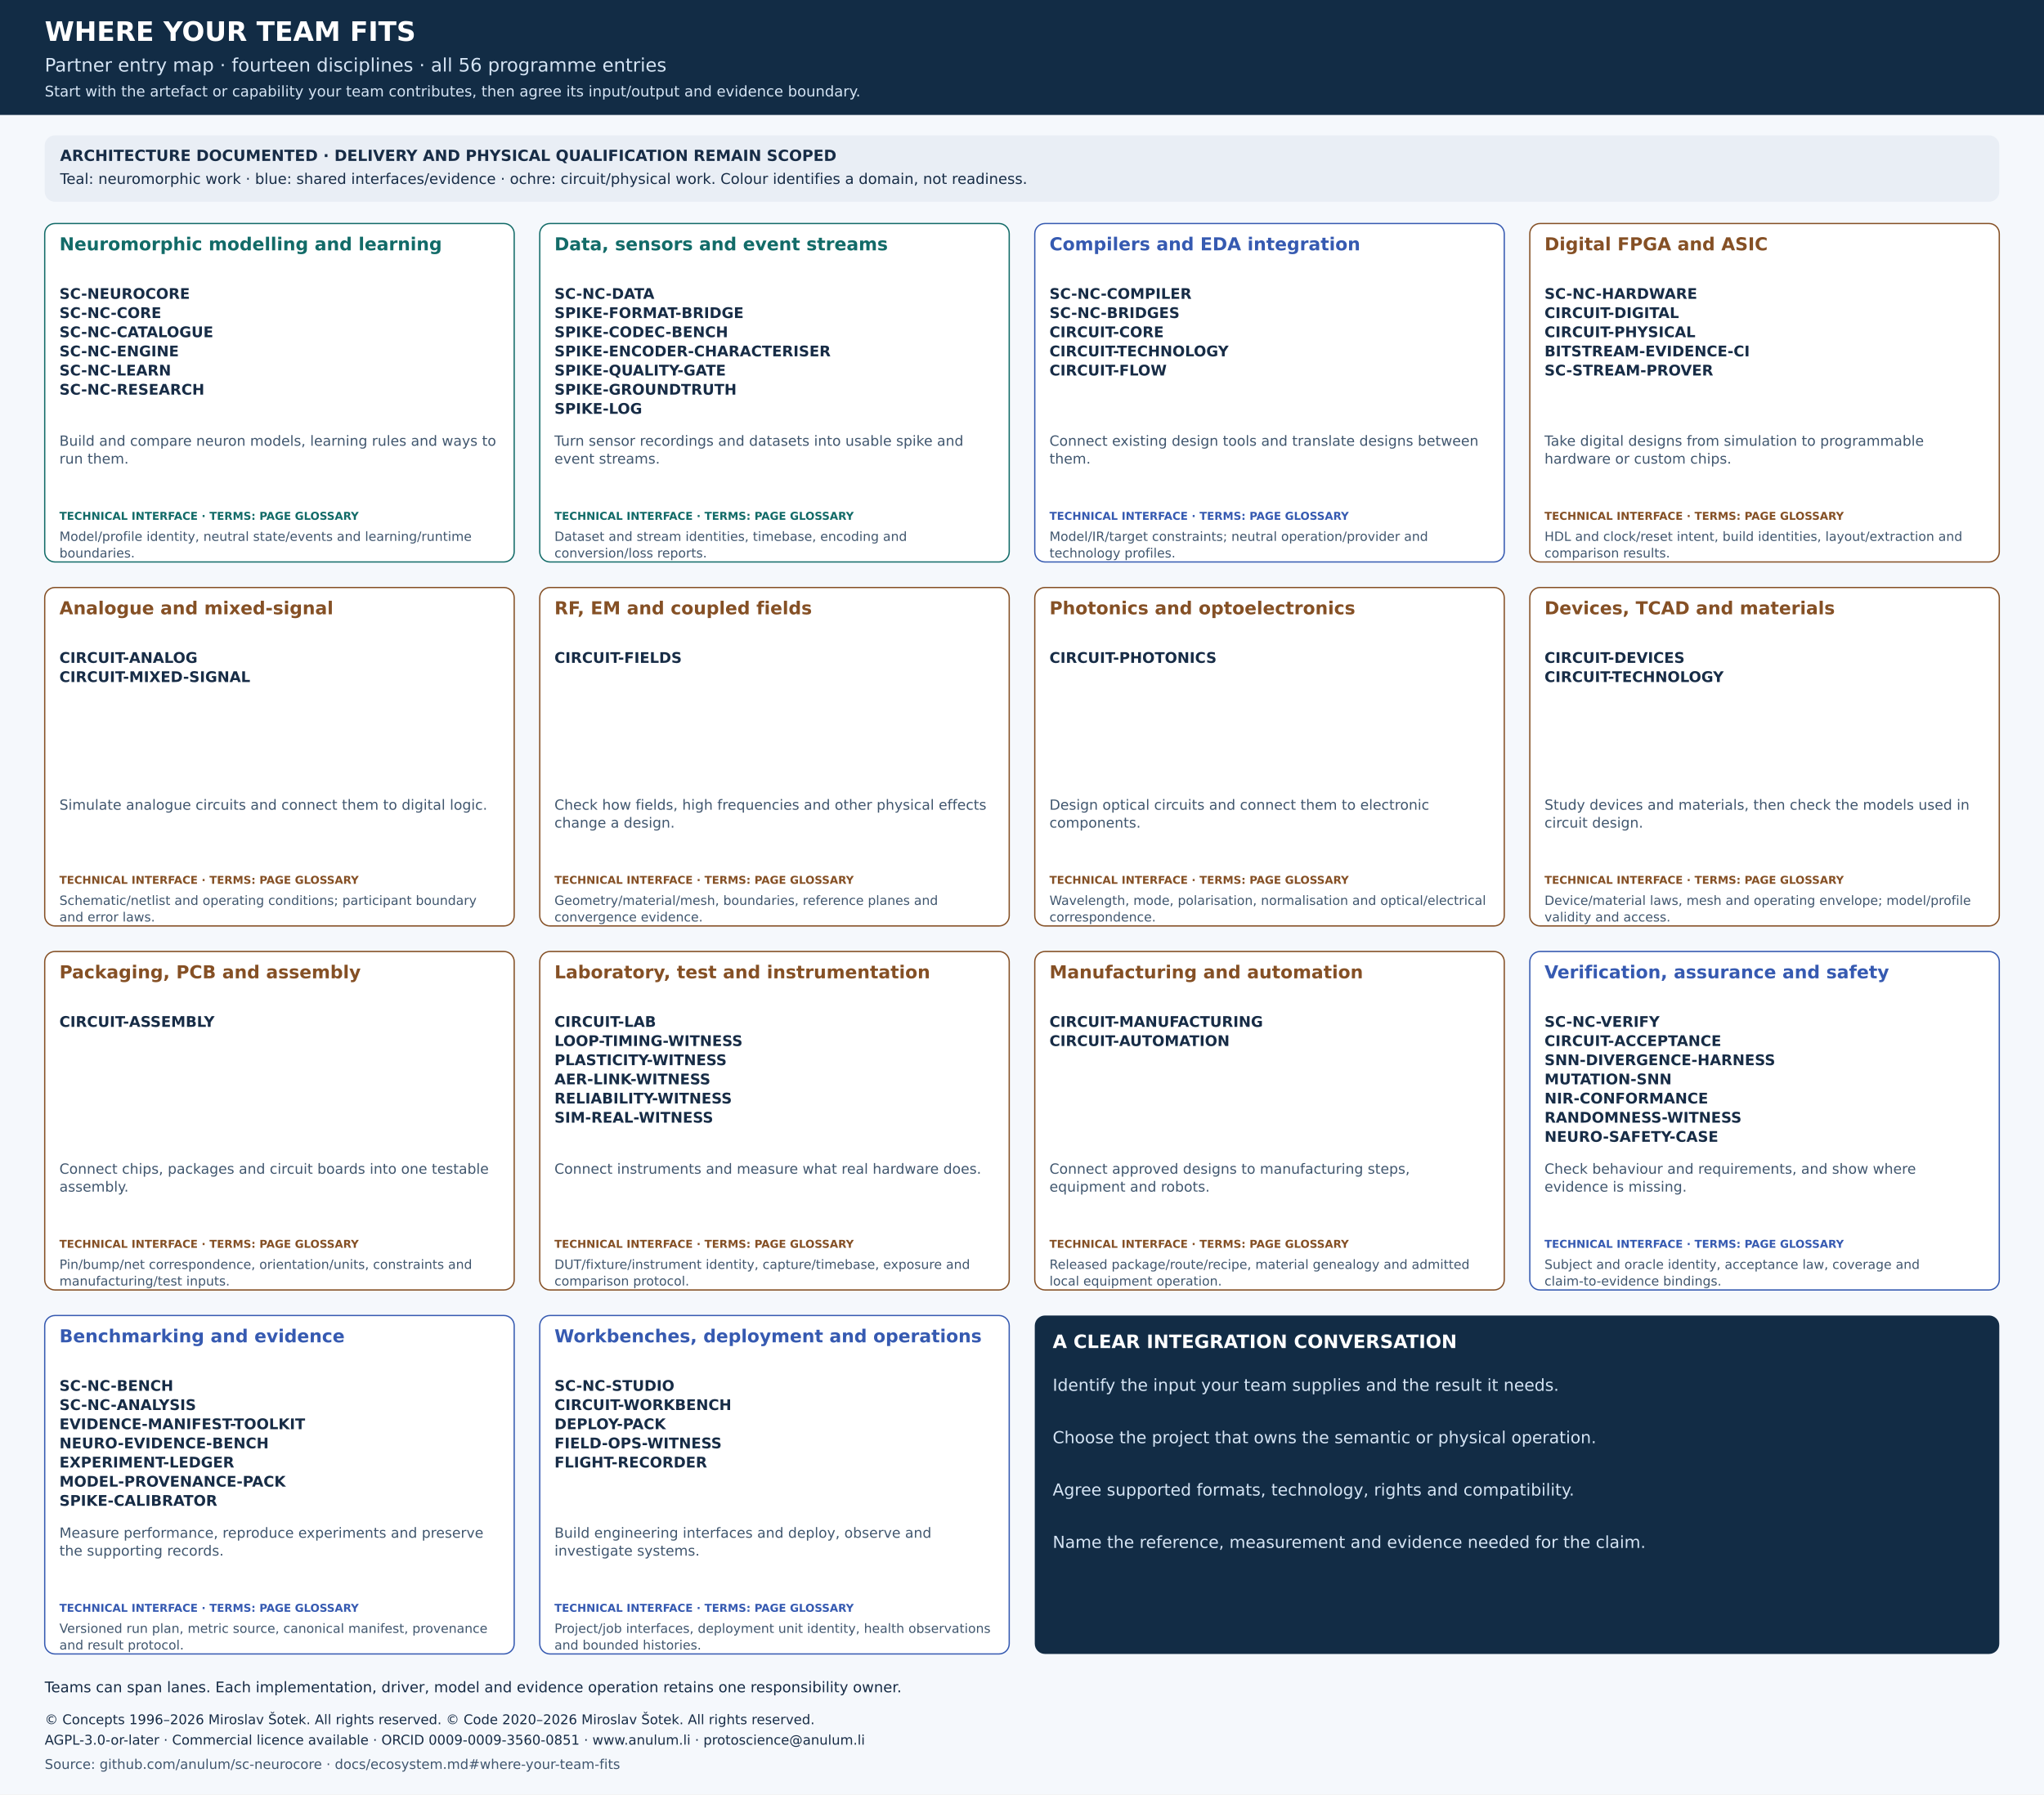
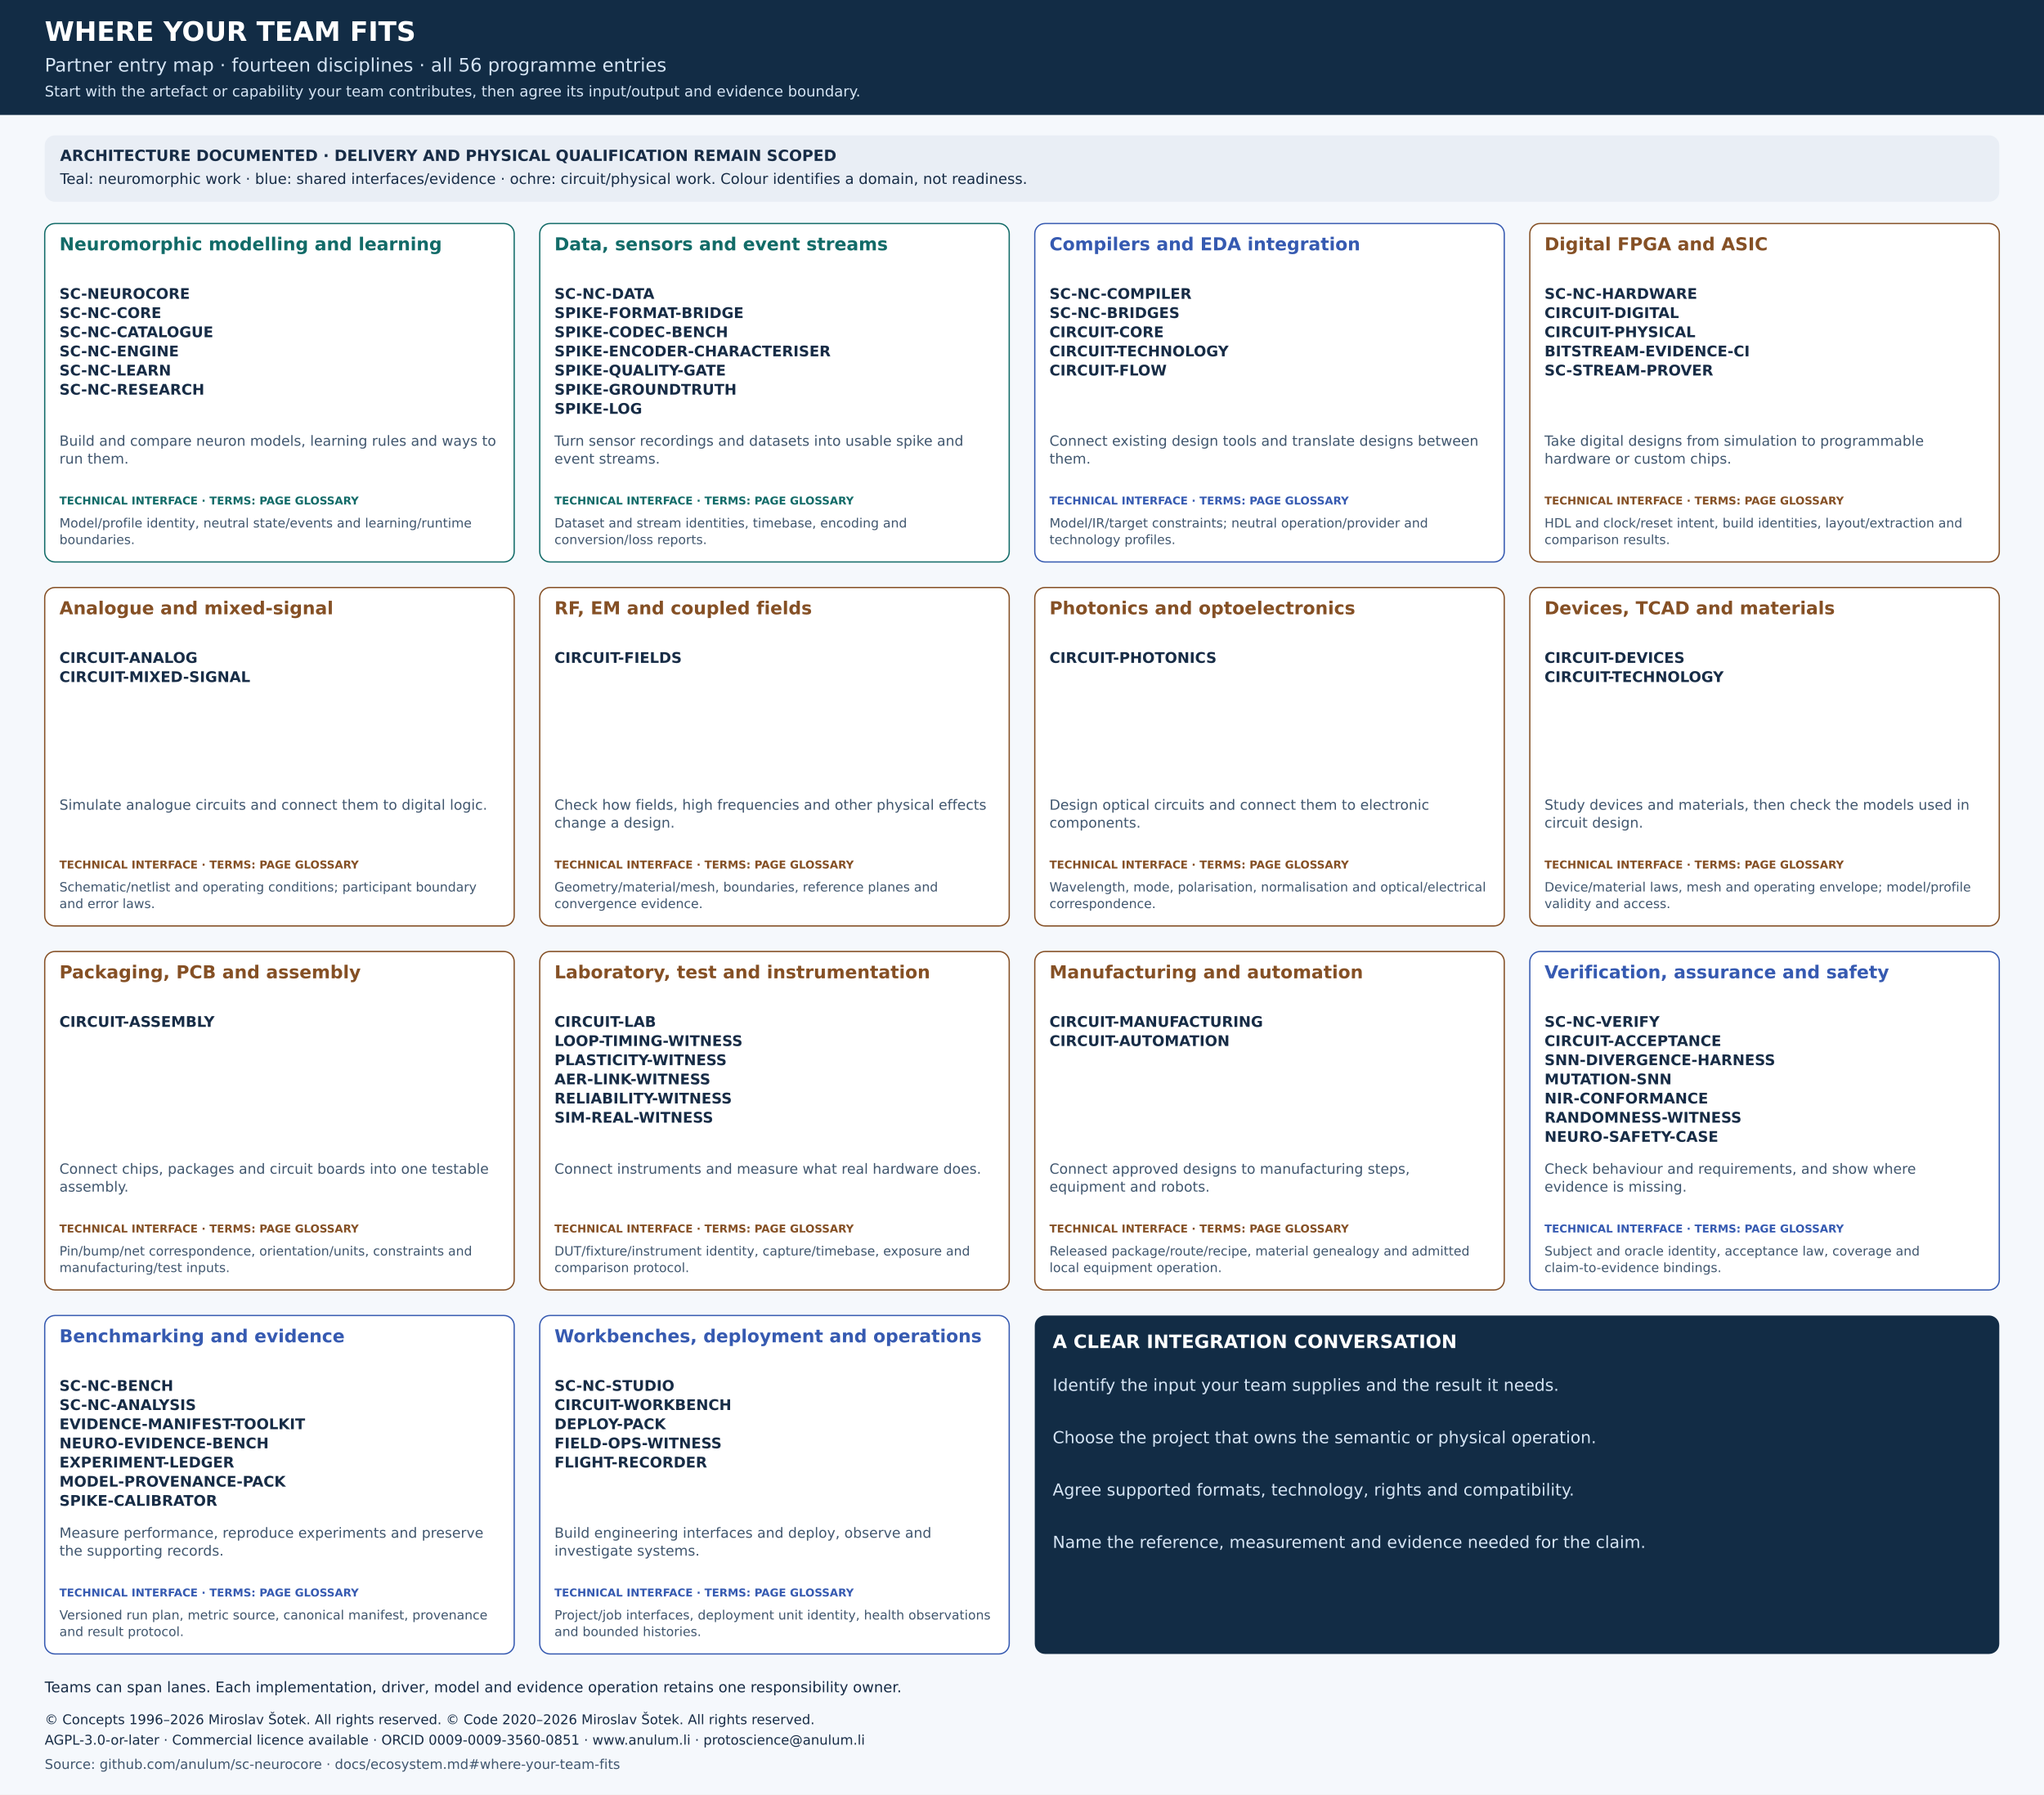
<svg xmlns="http://www.w3.org/2000/svg" width="3200" height="2810" viewBox="0 0 3200 2810" role="img" aria-labelledby="title desc" xml:lang="en">
  <style>text{font-family:DejaVu Sans,Arial,sans-serif}a{text-decoration:none}</style>
  <defs>
    <marker id="arrow" markerWidth="12" markerHeight="12" refX="9" refY="5" orient="auto">
      <path d="M0 0L9 5L0 10Z" fill="#40566e" />
    </marker>
  </defs>
  <rect x="0" y="0" width="3200" height="2810" rx="0" fill="#f5f8fc" stroke="none" stroke-width="2" />
  <rect x="0" y="0" width="3200" height="180" rx="0" fill="#122c45" stroke="none" stroke-width="2" />
  <text x="70" y="64" font-size="42" fill="#ffffff" font-weight="700">WHERE YOUR TEAM FITS</text>
  <text x="70" y="112" font-size="29" fill="#d5e4f4" font-weight="400">Partner entry map · fourteen disciplines · all 56 programme entries</text>
  <text x="70" y="151" font-size="23" fill="#d5e4f4" font-weight="400">Start with the artefact or capability your team contributes, then agree its input/output and evidence boundary.</text>
  <rect x="70" y="212" width="3060" height="104" rx="16" fill="#e9eef5" stroke="none" stroke-width="2" />
  <text x="94" y="252" font-size="24" fill="#172c46" font-weight="700">ARCHITECTURE DOCUMENTED · DELIVERY AND PHYSICAL QUALIFICATION REMAIN SCOPED</text>
  <text x="94" y="288" font-size="23" fill="#172c46" font-weight="400">Teal: neuromorphic work · blue: shared interfaces/evidence · ochre: circuit/physical work. Colour identifies a domain, not readiness.</text>
  <rect x="70" y="350" width="735" height="530" rx="16" fill="#ffffff" stroke="#126b68" stroke-width="2" />
  <text x="93" y="392" font-size="28" fill="#126b68" font-weight="700">Neuromorphic modelling and learning</text>
  <a href="https://github.com/anulum/sc-neurocore/blob/main/docs/ecosystem.md#sc-neurocore">
    <text x="93" y="468" font-size="23" fill="#172c46" font-weight="700">SC-NEUROCORE</text>
  </a>
  <a href="https://github.com/anulum/sc-neurocore/blob/main/docs/ecosystem.md#sc-nc-core">
    <text x="93" y="498" font-size="23" fill="#172c46" font-weight="700">SC-NC-CORE</text>
  </a>
  <a href="https://github.com/anulum/sc-neurocore/blob/main/docs/ecosystem.md#sc-nc-catalogue">
    <text x="93" y="528" font-size="23" fill="#172c46" font-weight="700">SC-NC-CATALOGUE</text>
  </a>
  <a href="https://github.com/anulum/sc-neurocore/blob/main/docs/ecosystem.md#sc-nc-engine">
    <text x="93" y="558" font-size="23" fill="#172c46" font-weight="700">SC-NC-ENGINE</text>
  </a>
  <a href="https://github.com/anulum/sc-neurocore/blob/main/docs/ecosystem.md#sc-nc-learn">
    <text x="93" y="588" font-size="23" fill="#172c46" font-weight="700">SC-NC-LEARN</text>
  </a>
  <a href="https://github.com/anulum/sc-neurocore/blob/main/docs/ecosystem.md#sc-nc-research">
    <text x="93" y="618" font-size="23" fill="#172c46" font-weight="700">SC-NC-RESEARCH</text>
  </a>
  <text x="93" y="698" font-size="22" fill="#40566e" font-weight="400">Build and compare neuron models, learning rules and ways to</text>
  <text x="93" y="726" font-size="22" fill="#40566e" font-weight="400">run them.</text>
-   <text x="93" y="814" font-size="17" fill="#126b68" font-weight="700">TECHNICAL INTERFACE · TERMS: PAGE GLOSSARY</text>
-   <text x="93" y="847" font-size="20" fill="#40566e" font-weight="400">Model/profile identity, neutral state/events and learning/runtime</text>
-   <text x="93" y="873" font-size="20" fill="#40566e" font-weight="400">boundaries.</text>
+   <text x="93" y="790" font-size="17" fill="#126b68" font-weight="700">TECHNICAL INTERFACE · TERMS: PAGE GLOSSARY</text>
+   <text x="93" y="826" font-size="20" fill="#40566e" font-weight="400">Model/profile identity, neutral state/events and learning/runtime</text>
+   <text x="93" y="852" font-size="20" fill="#40566e" font-weight="400">boundaries.</text>
  <rect x="845" y="350" width="735" height="530" rx="16" fill="#ffffff" stroke="#126b68" stroke-width="2" />
  <text x="868" y="392" font-size="28" fill="#126b68" font-weight="700">Data, sensors and event streams</text>
  <a href="https://github.com/anulum/sc-neurocore/blob/main/docs/ecosystem.md#sc-nc-data">
    <text x="868" y="468" font-size="23" fill="#172c46" font-weight="700">SC-NC-DATA</text>
  </a>
  <a href="https://github.com/anulum/sc-neurocore/blob/main/docs/ecosystem.md#spike-format-bridge">
    <text x="868" y="498" font-size="23" fill="#172c46" font-weight="700">SPIKE-FORMAT-BRIDGE</text>
  </a>
  <a href="https://github.com/anulum/sc-neurocore/blob/main/docs/ecosystem.md#spike-codec-bench">
    <text x="868" y="528" font-size="23" fill="#172c46" font-weight="700">SPIKE-CODEC-BENCH</text>
  </a>
  <a href="https://github.com/anulum/sc-neurocore/blob/main/docs/ecosystem.md#spike-encoder-characteriser">
    <text x="868" y="558" font-size="23" fill="#172c46" font-weight="700">SPIKE-ENCODER-CHARACTERISER</text>
  </a>
  <a href="https://github.com/anulum/sc-neurocore/blob/main/docs/ecosystem.md#spike-quality-gate">
    <text x="868" y="588" font-size="23" fill="#172c46" font-weight="700">SPIKE-QUALITY-GATE</text>
  </a>
  <a href="https://github.com/anulum/sc-neurocore/blob/main/docs/ecosystem.md#spike-groundtruth">
    <text x="868" y="618" font-size="23" fill="#172c46" font-weight="700">SPIKE-GROUNDTRUTH</text>
  </a>
  <a href="https://github.com/anulum/sc-neurocore/blob/main/docs/ecosystem.md#spike-log">
    <text x="868" y="648" font-size="23" fill="#172c46" font-weight="700">SPIKE-LOG</text>
  </a>
  <text x="868" y="698" font-size="22" fill="#40566e" font-weight="400">Turn sensor recordings and datasets into usable spike and</text>
  <text x="868" y="726" font-size="22" fill="#40566e" font-weight="400">event streams.</text>
-   <text x="868" y="814" font-size="17" fill="#126b68" font-weight="700">TECHNICAL INTERFACE · TERMS: PAGE GLOSSARY</text>
-   <text x="868" y="847" font-size="20" fill="#40566e" font-weight="400">Dataset and stream identities, timebase, encoding and</text>
-   <text x="868" y="873" font-size="20" fill="#40566e" font-weight="400">conversion/loss reports.</text>
+   <text x="868" y="790" font-size="17" fill="#126b68" font-weight="700">TECHNICAL INTERFACE · TERMS: PAGE GLOSSARY</text>
+   <text x="868" y="826" font-size="20" fill="#40566e" font-weight="400">Dataset and stream identities, timebase, encoding and</text>
+   <text x="868" y="852" font-size="20" fill="#40566e" font-weight="400">conversion/loss reports.</text>
  <rect x="1620" y="350" width="735" height="530" rx="16" fill="#ffffff" stroke="#365ab1" stroke-width="2" />
  <text x="1643" y="392" font-size="28" fill="#365ab1" font-weight="700">Compilers and EDA integration</text>
  <a href="https://github.com/anulum/sc-neurocore/blob/main/docs/ecosystem.md#sc-nc-compiler">
    <text x="1643" y="468" font-size="23" fill="#172c46" font-weight="700">SC-NC-COMPILER</text>
  </a>
  <a href="https://github.com/anulum/sc-neurocore/blob/main/docs/ecosystem.md#sc-nc-bridges">
    <text x="1643" y="498" font-size="23" fill="#172c46" font-weight="700">SC-NC-BRIDGES</text>
  </a>
  <a href="https://github.com/anulum/sc-neurocore/blob/main/docs/ecosystem.md#circuit-core">
    <text x="1643" y="528" font-size="23" fill="#172c46" font-weight="700">CIRCUIT-CORE</text>
  </a>
  <a href="https://github.com/anulum/sc-neurocore/blob/main/docs/ecosystem.md#circuit-technology">
    <text x="1643" y="558" font-size="23" fill="#172c46" font-weight="700">CIRCUIT-TECHNOLOGY</text>
  </a>
  <a href="https://github.com/anulum/sc-neurocore/blob/main/docs/ecosystem.md#circuit-flow">
    <text x="1643" y="588" font-size="23" fill="#172c46" font-weight="700">CIRCUIT-FLOW</text>
  </a>
  <text x="1643" y="698" font-size="22" fill="#40566e" font-weight="400">Connect existing design tools and translate designs between</text>
  <text x="1643" y="726" font-size="22" fill="#40566e" font-weight="400">them.</text>
-   <text x="1643" y="814" font-size="17" fill="#365ab1" font-weight="700">TECHNICAL INTERFACE · TERMS: PAGE GLOSSARY</text>
-   <text x="1643" y="847" font-size="20" fill="#40566e" font-weight="400">Model/IR/target constraints; neutral operation/provider and</text>
-   <text x="1643" y="873" font-size="20" fill="#40566e" font-weight="400">technology profiles.</text>
+   <text x="1643" y="790" font-size="17" fill="#365ab1" font-weight="700">TECHNICAL INTERFACE · TERMS: PAGE GLOSSARY</text>
+   <text x="1643" y="826" font-size="20" fill="#40566e" font-weight="400">Model/IR/target constraints; neutral operation/provider and</text>
+   <text x="1643" y="852" font-size="20" fill="#40566e" font-weight="400">technology profiles.</text>
  <rect x="2395" y="350" width="735" height="530" rx="16" fill="#ffffff" stroke="#855025" stroke-width="2" />
  <text x="2418" y="392" font-size="28" fill="#855025" font-weight="700">Digital FPGA and ASIC</text>
  <a href="https://github.com/anulum/sc-neurocore/blob/main/docs/ecosystem.md#sc-nc-hardware">
    <text x="2418" y="468" font-size="23" fill="#172c46" font-weight="700">SC-NC-HARDWARE</text>
  </a>
  <a href="https://github.com/anulum/sc-neurocore/blob/main/docs/ecosystem.md#circuit-digital">
    <text x="2418" y="498" font-size="23" fill="#172c46" font-weight="700">CIRCUIT-DIGITAL</text>
  </a>
  <a href="https://github.com/anulum/sc-neurocore/blob/main/docs/ecosystem.md#circuit-physical">
    <text x="2418" y="528" font-size="23" fill="#172c46" font-weight="700">CIRCUIT-PHYSICAL</text>
  </a>
  <a href="https://github.com/anulum/sc-neurocore/blob/main/docs/ecosystem.md#bitstream-evidence-ci">
    <text x="2418" y="558" font-size="23" fill="#172c46" font-weight="700">BITSTREAM-EVIDENCE-CI</text>
  </a>
  <a href="https://github.com/anulum/sc-neurocore/blob/main/docs/ecosystem.md#sc-stream-prover">
    <text x="2418" y="588" font-size="23" fill="#172c46" font-weight="700">SC-STREAM-PROVER</text>
  </a>
  <text x="2418" y="698" font-size="22" fill="#40566e" font-weight="400">Take digital designs from simulation to programmable</text>
  <text x="2418" y="726" font-size="22" fill="#40566e" font-weight="400">hardware or custom chips.</text>
-   <text x="2418" y="814" font-size="17" fill="#855025" font-weight="700">TECHNICAL INTERFACE · TERMS: PAGE GLOSSARY</text>
-   <text x="2418" y="847" font-size="20" fill="#40566e" font-weight="400">HDL and clock/reset intent, build identities, layout/extraction and</text>
-   <text x="2418" y="873" font-size="20" fill="#40566e" font-weight="400">comparison results.</text>
+   <text x="2418" y="790" font-size="17" fill="#855025" font-weight="700">TECHNICAL INTERFACE · TERMS: PAGE GLOSSARY</text>
+   <text x="2418" y="826" font-size="20" fill="#40566e" font-weight="400">HDL and clock/reset intent, build identities, layout/extraction and</text>
+   <text x="2418" y="852" font-size="20" fill="#40566e" font-weight="400">comparison results.</text>
  <rect x="70" y="920" width="735" height="530" rx="16" fill="#ffffff" stroke="#855025" stroke-width="2" />
  <text x="93" y="962" font-size="28" fill="#855025" font-weight="700">Analogue and mixed-signal</text>
  <a href="https://github.com/anulum/sc-neurocore/blob/main/docs/ecosystem.md#circuit-analog">
    <text x="93" y="1038" font-size="23" fill="#172c46" font-weight="700">CIRCUIT-ANALOG</text>
  </a>
  <a href="https://github.com/anulum/sc-neurocore/blob/main/docs/ecosystem.md#circuit-mixed-signal">
    <text x="93" y="1068" font-size="23" fill="#172c46" font-weight="700">CIRCUIT-MIXED-SIGNAL</text>
  </a>
  <text x="93" y="1268" font-size="22" fill="#40566e" font-weight="400">Simulate analogue circuits and connect them to digital logic.</text>
-   <text x="93" y="1384" font-size="17" fill="#855025" font-weight="700">TECHNICAL INTERFACE · TERMS: PAGE GLOSSARY</text>
-   <text x="93" y="1417" font-size="20" fill="#40566e" font-weight="400">Schematic/netlist and operating conditions; participant boundary</text>
-   <text x="93" y="1443" font-size="20" fill="#40566e" font-weight="400">and error laws.</text>
+   <text x="93" y="1360" font-size="17" fill="#855025" font-weight="700">TECHNICAL INTERFACE · TERMS: PAGE GLOSSARY</text>
+   <text x="93" y="1396" font-size="20" fill="#40566e" font-weight="400">Schematic/netlist and operating conditions; participant boundary</text>
+   <text x="93" y="1422" font-size="20" fill="#40566e" font-weight="400">and error laws.</text>
  <rect x="845" y="920" width="735" height="530" rx="16" fill="#ffffff" stroke="#855025" stroke-width="2" />
  <text x="868" y="962" font-size="28" fill="#855025" font-weight="700">RF, EM and coupled fields</text>
  <a href="https://github.com/anulum/sc-neurocore/blob/main/docs/ecosystem.md#circuit-fields">
    <text x="868" y="1038" font-size="23" fill="#172c46" font-weight="700">CIRCUIT-FIELDS</text>
  </a>
  <text x="868" y="1268" font-size="22" fill="#40566e" font-weight="400">Check how fields, high frequencies and other physical effects</text>
  <text x="868" y="1296" font-size="22" fill="#40566e" font-weight="400">change a design.</text>
-   <text x="868" y="1384" font-size="17" fill="#855025" font-weight="700">TECHNICAL INTERFACE · TERMS: PAGE GLOSSARY</text>
-   <text x="868" y="1417" font-size="20" fill="#40566e" font-weight="400">Geometry/material/mesh, boundaries, reference planes and</text>
-   <text x="868" y="1443" font-size="20" fill="#40566e" font-weight="400">convergence evidence.</text>
+   <text x="868" y="1360" font-size="17" fill="#855025" font-weight="700">TECHNICAL INTERFACE · TERMS: PAGE GLOSSARY</text>
+   <text x="868" y="1396" font-size="20" fill="#40566e" font-weight="400">Geometry/material/mesh, boundaries, reference planes and</text>
+   <text x="868" y="1422" font-size="20" fill="#40566e" font-weight="400">convergence evidence.</text>
  <rect x="1620" y="920" width="735" height="530" rx="16" fill="#ffffff" stroke="#855025" stroke-width="2" />
  <text x="1643" y="962" font-size="28" fill="#855025" font-weight="700">Photonics and optoelectronics</text>
  <a href="https://github.com/anulum/sc-neurocore/blob/main/docs/ecosystem.md#circuit-photonics">
    <text x="1643" y="1038" font-size="23" fill="#172c46" font-weight="700">CIRCUIT-PHOTONICS</text>
  </a>
  <text x="1643" y="1268" font-size="22" fill="#40566e" font-weight="400">Design optical circuits and connect them to electronic</text>
  <text x="1643" y="1296" font-size="22" fill="#40566e" font-weight="400">components.</text>
-   <text x="1643" y="1384" font-size="17" fill="#855025" font-weight="700">TECHNICAL INTERFACE · TERMS: PAGE GLOSSARY</text>
-   <text x="1643" y="1417" font-size="20" fill="#40566e" font-weight="400">Wavelength, mode, polarisation, normalisation and optical/electrical</text>
-   <text x="1643" y="1443" font-size="20" fill="#40566e" font-weight="400">correspondence.</text>
+   <text x="1643" y="1360" font-size="17" fill="#855025" font-weight="700">TECHNICAL INTERFACE · TERMS: PAGE GLOSSARY</text>
+   <text x="1643" y="1396" font-size="20" fill="#40566e" font-weight="400">Wavelength, mode, polarisation, normalisation and optical/electrical</text>
+   <text x="1643" y="1422" font-size="20" fill="#40566e" font-weight="400">correspondence.</text>
  <rect x="2395" y="920" width="735" height="530" rx="16" fill="#ffffff" stroke="#855025" stroke-width="2" />
  <text x="2418" y="962" font-size="28" fill="#855025" font-weight="700">Devices, TCAD and materials</text>
  <a href="https://github.com/anulum/sc-neurocore/blob/main/docs/ecosystem.md#circuit-devices">
    <text x="2418" y="1038" font-size="23" fill="#172c46" font-weight="700">CIRCUIT-DEVICES</text>
  </a>
  <a href="https://github.com/anulum/sc-neurocore/blob/main/docs/ecosystem.md#circuit-technology">
    <text x="2418" y="1068" font-size="23" fill="#172c46" font-weight="700">CIRCUIT-TECHNOLOGY</text>
  </a>
  <text x="2418" y="1268" font-size="22" fill="#40566e" font-weight="400">Study devices and materials, then check the models used in</text>
  <text x="2418" y="1296" font-size="22" fill="#40566e" font-weight="400">circuit design.</text>
-   <text x="2418" y="1384" font-size="17" fill="#855025" font-weight="700">TECHNICAL INTERFACE · TERMS: PAGE GLOSSARY</text>
-   <text x="2418" y="1417" font-size="20" fill="#40566e" font-weight="400">Device/material laws, mesh and operating envelope; model/profile</text>
-   <text x="2418" y="1443" font-size="20" fill="#40566e" font-weight="400">validity and access.</text>
+   <text x="2418" y="1360" font-size="17" fill="#855025" font-weight="700">TECHNICAL INTERFACE · TERMS: PAGE GLOSSARY</text>
+   <text x="2418" y="1396" font-size="20" fill="#40566e" font-weight="400">Device/material laws, mesh and operating envelope; model/profile</text>
+   <text x="2418" y="1422" font-size="20" fill="#40566e" font-weight="400">validity and access.</text>
  <rect x="70" y="1490" width="735" height="530" rx="16" fill="#ffffff" stroke="#855025" stroke-width="2" />
  <text x="93" y="1532" font-size="28" fill="#855025" font-weight="700">Packaging, PCB and assembly</text>
  <a href="https://github.com/anulum/sc-neurocore/blob/main/docs/ecosystem.md#circuit-assembly">
    <text x="93" y="1608" font-size="23" fill="#172c46" font-weight="700">CIRCUIT-ASSEMBLY</text>
  </a>
  <text x="93" y="1838" font-size="22" fill="#40566e" font-weight="400">Connect chips, packages and circuit boards into one testable</text>
  <text x="93" y="1866" font-size="22" fill="#40566e" font-weight="400">assembly.</text>
-   <text x="93" y="1954" font-size="17" fill="#855025" font-weight="700">TECHNICAL INTERFACE · TERMS: PAGE GLOSSARY</text>
-   <text x="93" y="1987" font-size="20" fill="#40566e" font-weight="400">Pin/bump/net correspondence, orientation/units, constraints and</text>
-   <text x="93" y="2013" font-size="20" fill="#40566e" font-weight="400">manufacturing/test inputs.</text>
+   <text x="93" y="1930" font-size="17" fill="#855025" font-weight="700">TECHNICAL INTERFACE · TERMS: PAGE GLOSSARY</text>
+   <text x="93" y="1966" font-size="20" fill="#40566e" font-weight="400">Pin/bump/net correspondence, orientation/units, constraints and</text>
+   <text x="93" y="1992" font-size="20" fill="#40566e" font-weight="400">manufacturing/test inputs.</text>
  <rect x="845" y="1490" width="735" height="530" rx="16" fill="#ffffff" stroke="#855025" stroke-width="2" />
  <text x="868" y="1532" font-size="28" fill="#855025" font-weight="700">Laboratory, test and instrumentation</text>
  <a href="https://github.com/anulum/sc-neurocore/blob/main/docs/ecosystem.md#circuit-lab">
    <text x="868" y="1608" font-size="23" fill="#172c46" font-weight="700">CIRCUIT-LAB</text>
  </a>
  <a href="https://github.com/anulum/sc-neurocore/blob/main/docs/ecosystem.md#loop-timing-witness">
    <text x="868" y="1638" font-size="23" fill="#172c46" font-weight="700">LOOP-TIMING-WITNESS</text>
  </a>
  <a href="https://github.com/anulum/sc-neurocore/blob/main/docs/ecosystem.md#plasticity-witness">
    <text x="868" y="1668" font-size="23" fill="#172c46" font-weight="700">PLASTICITY-WITNESS</text>
  </a>
  <a href="https://github.com/anulum/sc-neurocore/blob/main/docs/ecosystem.md#aer-link-witness">
    <text x="868" y="1698" font-size="23" fill="#172c46" font-weight="700">AER-LINK-WITNESS</text>
  </a>
  <a href="https://github.com/anulum/sc-neurocore/blob/main/docs/ecosystem.md#reliability-witness">
    <text x="868" y="1728" font-size="23" fill="#172c46" font-weight="700">RELIABILITY-WITNESS</text>
  </a>
  <a href="https://github.com/anulum/sc-neurocore/blob/main/docs/ecosystem.md#sim-real-witness">
    <text x="868" y="1758" font-size="23" fill="#172c46" font-weight="700">SIM-REAL-WITNESS</text>
  </a>
  <text x="868" y="1838" font-size="22" fill="#40566e" font-weight="400">Connect instruments and measure what real hardware does.</text>
-   <text x="868" y="1954" font-size="17" fill="#855025" font-weight="700">TECHNICAL INTERFACE · TERMS: PAGE GLOSSARY</text>
-   <text x="868" y="1987" font-size="20" fill="#40566e" font-weight="400">DUT/fixture/instrument identity, capture/timebase, exposure and</text>
-   <text x="868" y="2013" font-size="20" fill="#40566e" font-weight="400">comparison protocol.</text>
+   <text x="868" y="1930" font-size="17" fill="#855025" font-weight="700">TECHNICAL INTERFACE · TERMS: PAGE GLOSSARY</text>
+   <text x="868" y="1966" font-size="20" fill="#40566e" font-weight="400">DUT/fixture/instrument identity, capture/timebase, exposure and</text>
+   <text x="868" y="1992" font-size="20" fill="#40566e" font-weight="400">comparison protocol.</text>
  <rect x="1620" y="1490" width="735" height="530" rx="16" fill="#ffffff" stroke="#855025" stroke-width="2" />
  <text x="1643" y="1532" font-size="28" fill="#855025" font-weight="700">Manufacturing and automation</text>
  <a href="https://github.com/anulum/sc-neurocore/blob/main/docs/ecosystem.md#circuit-manufacturing">
    <text x="1643" y="1608" font-size="23" fill="#172c46" font-weight="700">CIRCUIT-MANUFACTURING</text>
  </a>
  <a href="https://github.com/anulum/sc-neurocore/blob/main/docs/ecosystem.md#circuit-automation">
    <text x="1643" y="1638" font-size="23" fill="#172c46" font-weight="700">CIRCUIT-AUTOMATION</text>
  </a>
  <text x="1643" y="1838" font-size="22" fill="#40566e" font-weight="400">Connect approved designs to manufacturing steps,</text>
  <text x="1643" y="1866" font-size="22" fill="#40566e" font-weight="400">equipment and robots.</text>
-   <text x="1643" y="1954" font-size="17" fill="#855025" font-weight="700">TECHNICAL INTERFACE · TERMS: PAGE GLOSSARY</text>
-   <text x="1643" y="1987" font-size="20" fill="#40566e" font-weight="400">Released package/route/recipe, material genealogy and admitted</text>
-   <text x="1643" y="2013" font-size="20" fill="#40566e" font-weight="400">local equipment operation.</text>
+   <text x="1643" y="1930" font-size="17" fill="#855025" font-weight="700">TECHNICAL INTERFACE · TERMS: PAGE GLOSSARY</text>
+   <text x="1643" y="1966" font-size="20" fill="#40566e" font-weight="400">Released package/route/recipe, material genealogy and admitted</text>
+   <text x="1643" y="1992" font-size="20" fill="#40566e" font-weight="400">local equipment operation.</text>
  <rect x="2395" y="1490" width="735" height="530" rx="16" fill="#ffffff" stroke="#365ab1" stroke-width="2" />
  <text x="2418" y="1532" font-size="28" fill="#365ab1" font-weight="700">Verification, assurance and safety</text>
  <a href="https://github.com/anulum/sc-neurocore/blob/main/docs/ecosystem.md#sc-nc-verify">
    <text x="2418" y="1608" font-size="23" fill="#172c46" font-weight="700">SC-NC-VERIFY</text>
  </a>
  <a href="https://github.com/anulum/sc-neurocore/blob/main/docs/ecosystem.md#circuit-acceptance">
    <text x="2418" y="1638" font-size="23" fill="#172c46" font-weight="700">CIRCUIT-ACCEPTANCE</text>
  </a>
  <a href="https://github.com/anulum/sc-neurocore/blob/main/docs/ecosystem.md#snn-divergence-harness">
    <text x="2418" y="1668" font-size="23" fill="#172c46" font-weight="700">SNN-DIVERGENCE-HARNESS</text>
  </a>
  <a href="https://github.com/anulum/sc-neurocore/blob/main/docs/ecosystem.md#mutation-snn">
    <text x="2418" y="1698" font-size="23" fill="#172c46" font-weight="700">MUTATION-SNN</text>
  </a>
  <a href="https://github.com/anulum/sc-neurocore/blob/main/docs/ecosystem.md#nir-conformance">
    <text x="2418" y="1728" font-size="23" fill="#172c46" font-weight="700">NIR-CONFORMANCE</text>
  </a>
  <a href="https://github.com/anulum/sc-neurocore/blob/main/docs/ecosystem.md#randomness-witness">
    <text x="2418" y="1758" font-size="23" fill="#172c46" font-weight="700">RANDOMNESS-WITNESS</text>
  </a>
  <a href="https://github.com/anulum/sc-neurocore/blob/main/docs/ecosystem.md#neuro-safety-case">
    <text x="2418" y="1788" font-size="23" fill="#172c46" font-weight="700">NEURO-SAFETY-CASE</text>
  </a>
  <text x="2418" y="1838" font-size="22" fill="#40566e" font-weight="400">Check behaviour and requirements, and show where</text>
  <text x="2418" y="1866" font-size="22" fill="#40566e" font-weight="400">evidence is missing.</text>
-   <text x="2418" y="1954" font-size="17" fill="#365ab1" font-weight="700">TECHNICAL INTERFACE · TERMS: PAGE GLOSSARY</text>
-   <text x="2418" y="1987" font-size="20" fill="#40566e" font-weight="400">Subject and oracle identity, acceptance law, coverage and</text>
-   <text x="2418" y="2013" font-size="20" fill="#40566e" font-weight="400">claim-to-evidence bindings.</text>
+   <text x="2418" y="1930" font-size="17" fill="#365ab1" font-weight="700">TECHNICAL INTERFACE · TERMS: PAGE GLOSSARY</text>
+   <text x="2418" y="1966" font-size="20" fill="#40566e" font-weight="400">Subject and oracle identity, acceptance law, coverage and</text>
+   <text x="2418" y="1992" font-size="20" fill="#40566e" font-weight="400">claim-to-evidence bindings.</text>
  <rect x="70" y="2060" width="735" height="530" rx="16" fill="#ffffff" stroke="#365ab1" stroke-width="2" />
  <text x="93" y="2102" font-size="28" fill="#365ab1" font-weight="700">Benchmarking and evidence</text>
  <a href="https://github.com/anulum/sc-neurocore/blob/main/docs/ecosystem.md#sc-nc-bench">
    <text x="93" y="2178" font-size="23" fill="#172c46" font-weight="700">SC-NC-BENCH</text>
  </a>
  <a href="https://github.com/anulum/sc-neurocore/blob/main/docs/ecosystem.md#sc-nc-analysis">
    <text x="93" y="2208" font-size="23" fill="#172c46" font-weight="700">SC-NC-ANALYSIS</text>
  </a>
  <a href="https://github.com/anulum/sc-neurocore/blob/main/docs/ecosystem.md#evidence-manifest-toolkit">
    <text x="93" y="2238" font-size="23" fill="#172c46" font-weight="700">EVIDENCE-MANIFEST-TOOLKIT</text>
  </a>
  <a href="https://github.com/anulum/sc-neurocore/blob/main/docs/ecosystem.md#neuro-evidence-bench">
    <text x="93" y="2268" font-size="23" fill="#172c46" font-weight="700">NEURO-EVIDENCE-BENCH</text>
  </a>
  <a href="https://github.com/anulum/sc-neurocore/blob/main/docs/ecosystem.md#experiment-ledger">
    <text x="93" y="2298" font-size="23" fill="#172c46" font-weight="700">EXPERIMENT-LEDGER</text>
  </a>
  <a href="https://github.com/anulum/sc-neurocore/blob/main/docs/ecosystem.md#model-provenance-pack">
    <text x="93" y="2328" font-size="23" fill="#172c46" font-weight="700">MODEL-PROVENANCE-PACK</text>
  </a>
  <a href="https://github.com/anulum/sc-neurocore/blob/main/docs/ecosystem.md#spike-calibrator">
    <text x="93" y="2358" font-size="23" fill="#172c46" font-weight="700">SPIKE-CALIBRATOR</text>
  </a>
  <text x="93" y="2408" font-size="22" fill="#40566e" font-weight="400">Measure performance, reproduce experiments and preserve</text>
  <text x="93" y="2436" font-size="22" fill="#40566e" font-weight="400">the supporting records.</text>
-   <text x="93" y="2524" font-size="17" fill="#365ab1" font-weight="700">TECHNICAL INTERFACE · TERMS: PAGE GLOSSARY</text>
-   <text x="93" y="2557" font-size="20" fill="#40566e" font-weight="400">Versioned run plan, metric source, canonical manifest, provenance</text>
-   <text x="93" y="2583" font-size="20" fill="#40566e" font-weight="400">and result protocol.</text>
+   <text x="93" y="2500" font-size="17" fill="#365ab1" font-weight="700">TECHNICAL INTERFACE · TERMS: PAGE GLOSSARY</text>
+   <text x="93" y="2536" font-size="20" fill="#40566e" font-weight="400">Versioned run plan, metric source, canonical manifest, provenance</text>
+   <text x="93" y="2562" font-size="20" fill="#40566e" font-weight="400">and result protocol.</text>
  <rect x="845" y="2060" width="735" height="530" rx="16" fill="#ffffff" stroke="#365ab1" stroke-width="2" />
  <text x="868" y="2102" font-size="28" fill="#365ab1" font-weight="700">Workbenches, deployment and operations</text>
  <a href="https://github.com/anulum/sc-neurocore/blob/main/docs/ecosystem.md#sc-nc-studio">
    <text x="868" y="2178" font-size="23" fill="#172c46" font-weight="700">SC-NC-STUDIO</text>
  </a>
  <a href="https://github.com/anulum/sc-neurocore/blob/main/docs/ecosystem.md#circuit-workbench">
    <text x="868" y="2208" font-size="23" fill="#172c46" font-weight="700">CIRCUIT-WORKBENCH</text>
  </a>
  <a href="https://github.com/anulum/sc-neurocore/blob/main/docs/ecosystem.md#deploy-pack">
    <text x="868" y="2238" font-size="23" fill="#172c46" font-weight="700">DEPLOY-PACK</text>
  </a>
  <a href="https://github.com/anulum/sc-neurocore/blob/main/docs/ecosystem.md#field-ops-witness">
    <text x="868" y="2268" font-size="23" fill="#172c46" font-weight="700">FIELD-OPS-WITNESS</text>
  </a>
  <a href="https://github.com/anulum/sc-neurocore/blob/main/docs/ecosystem.md#flight-recorder">
    <text x="868" y="2298" font-size="23" fill="#172c46" font-weight="700">FLIGHT-RECORDER</text>
  </a>
  <text x="868" y="2408" font-size="22" fill="#40566e" font-weight="400">Build engineering interfaces and deploy, observe and</text>
  <text x="868" y="2436" font-size="22" fill="#40566e" font-weight="400">investigate systems.</text>
-   <text x="868" y="2524" font-size="17" fill="#365ab1" font-weight="700">TECHNICAL INTERFACE · TERMS: PAGE GLOSSARY</text>
-   <text x="868" y="2557" font-size="20" fill="#40566e" font-weight="400">Project/job interfaces, deployment unit identity, health observations</text>
-   <text x="868" y="2583" font-size="20" fill="#40566e" font-weight="400">and bounded histories.</text>
+   <text x="868" y="2500" font-size="17" fill="#365ab1" font-weight="700">TECHNICAL INTERFACE · TERMS: PAGE GLOSSARY</text>
+   <text x="868" y="2536" font-size="20" fill="#40566e" font-weight="400">Project/job interfaces, deployment unit identity, health observations</text>
+   <text x="868" y="2562" font-size="20" fill="#40566e" font-weight="400">and bounded histories.</text>
  <rect x="1620" y="2060" width="1510" height="530" rx="16" fill="#122c45" stroke="none" stroke-width="2" />
  <text x="1648" y="2111" font-size="29" fill="#ffffff" font-weight="700">A CLEAR INTEGRATION CONVERSATION</text>
  <text x="1648" y="2178" font-size="26" fill="#d5e4f4" font-weight="400">Identify the input your team supplies and the result it needs.</text>
  <text x="1648" y="2260" font-size="26" fill="#d5e4f4" font-weight="400">Choose the project that owns the semantic or physical operation.</text>
  <text x="1648" y="2342" font-size="26" fill="#d5e4f4" font-weight="400">Agree supported formats, technology, rights and compatibility.</text>
  <text x="1648" y="2424" font-size="26" fill="#d5e4f4" font-weight="400">Name the reference, measurement and evidence needed for the claim.</text>
  <text x="70" y="2650" font-size="23" fill="#172c46" font-weight="400">Teams can span lanes. Each implementation, driver, model and evidence operation retains one responsibility owner.</text>
  <text x="70" y="2700" font-size="21" fill="#172c46" font-weight="400">© Concepts 1996–2026 Miroslav Šotek. All rights reserved.  © Code 2020–2026 Miroslav Šotek. All rights reserved.</text>
  <text x="70" y="2732" font-size="21" fill="#172c46" font-weight="400">AGPL-3.0-or-later · Commercial licence available · ORCID 0009-0009-3560-0851 · www.anulum.li · protoscience@anulum.li</text>
  <text x="70" y="2770" font-size="21" fill="#40566e" font-weight="400">Source: github.com/anulum/sc-neurocore · docs/ecosystem.md#where-your-team-fits</text>
</svg>
